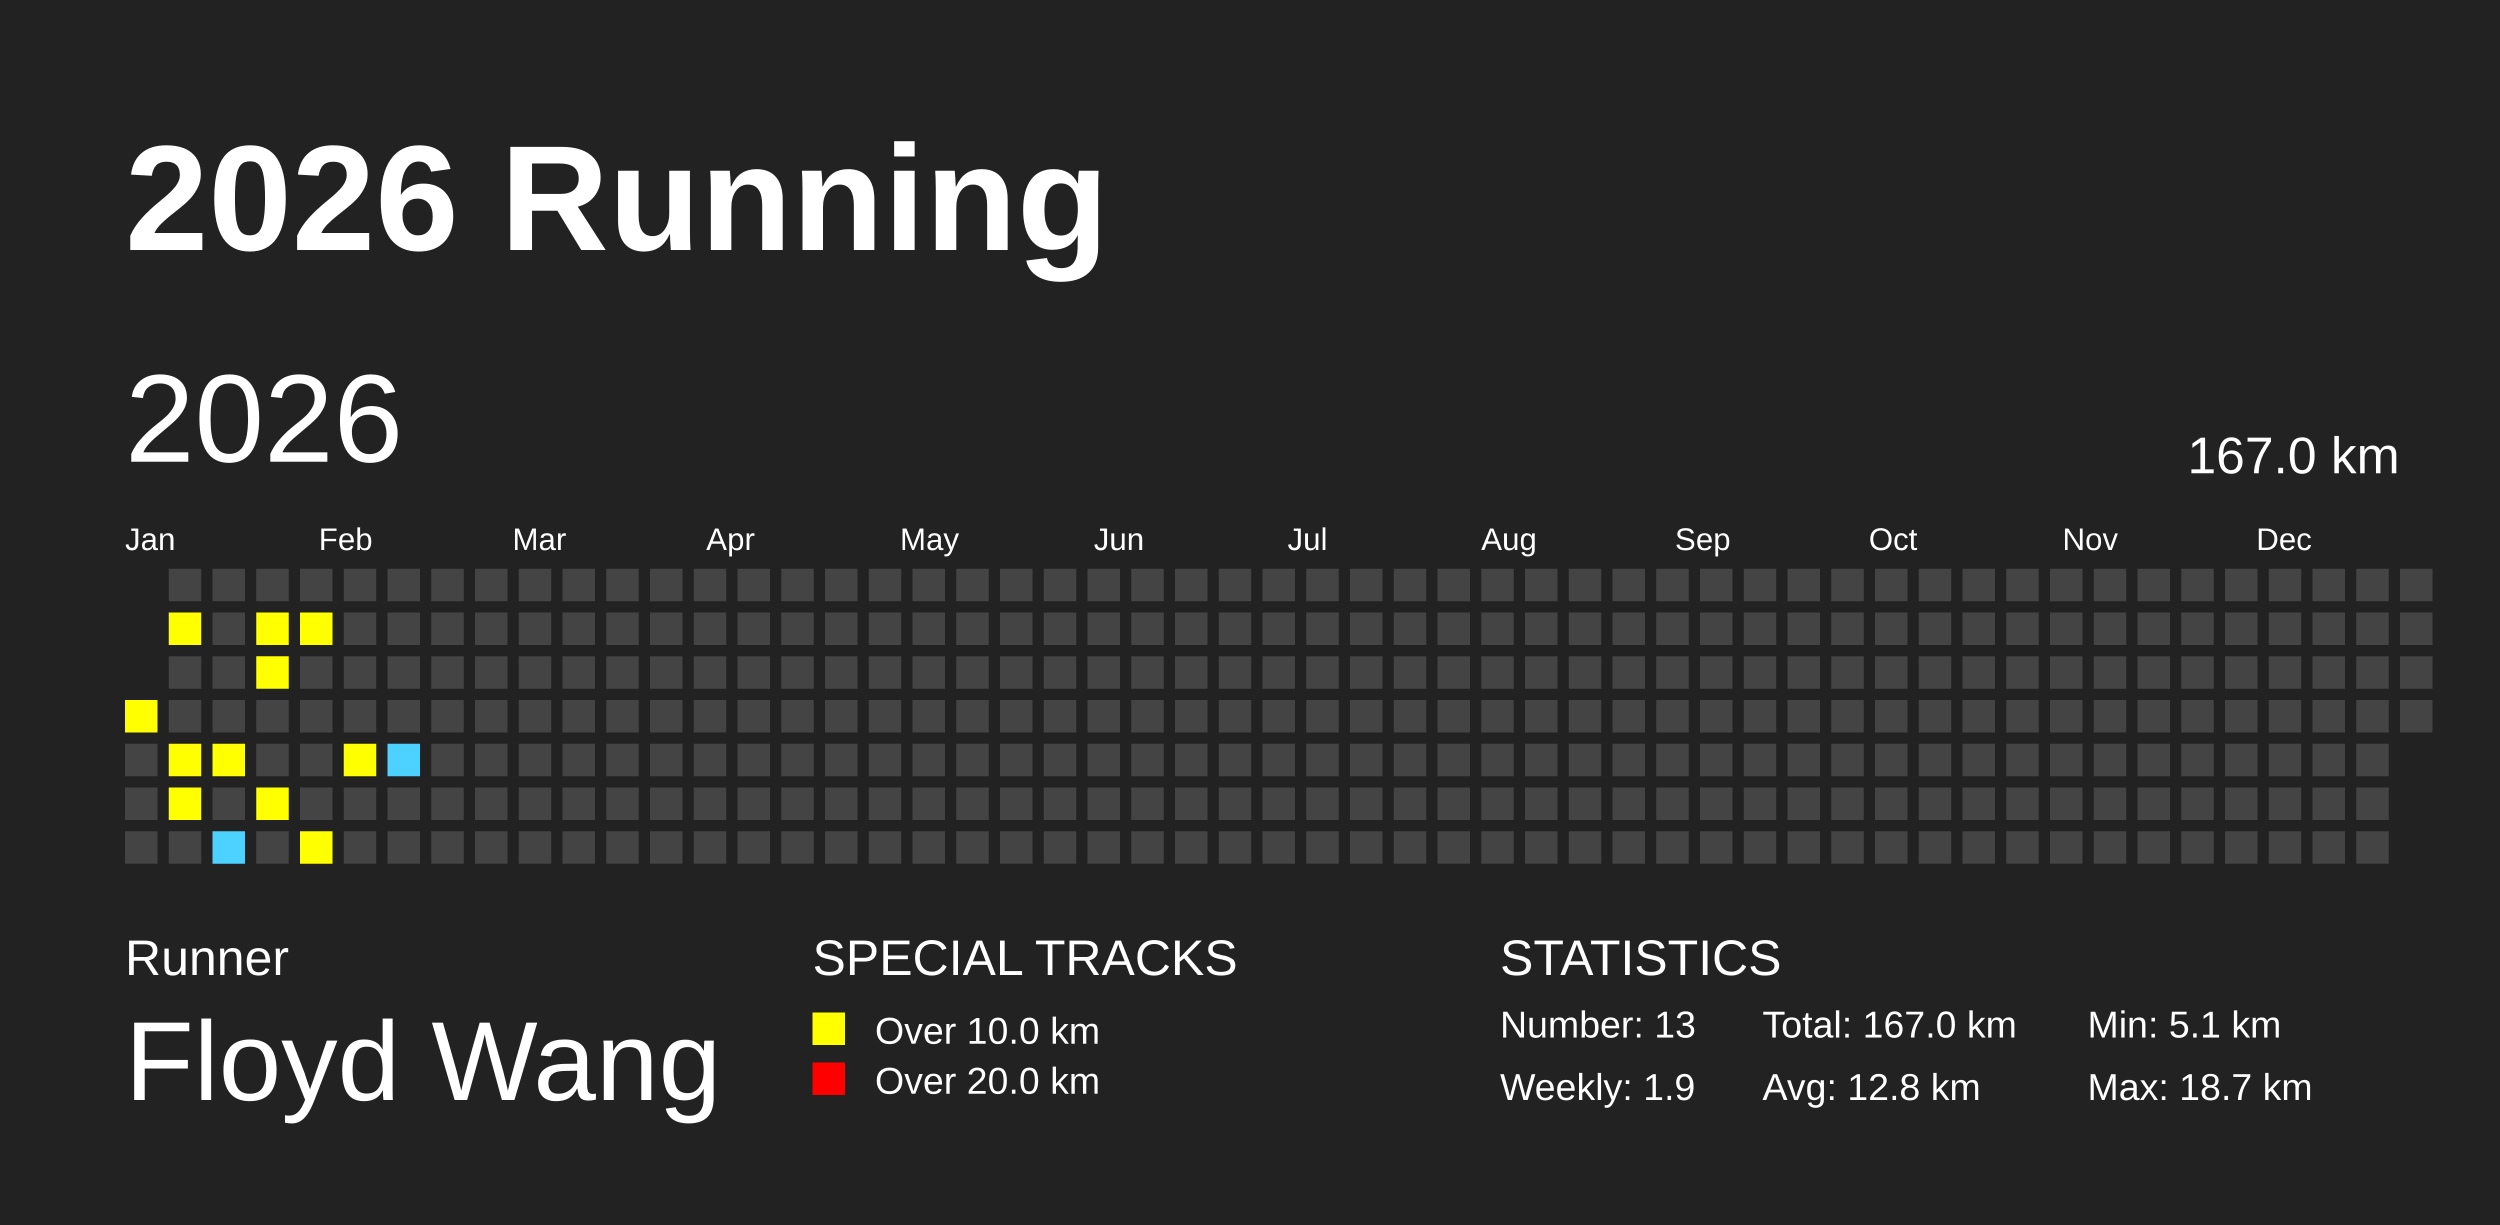
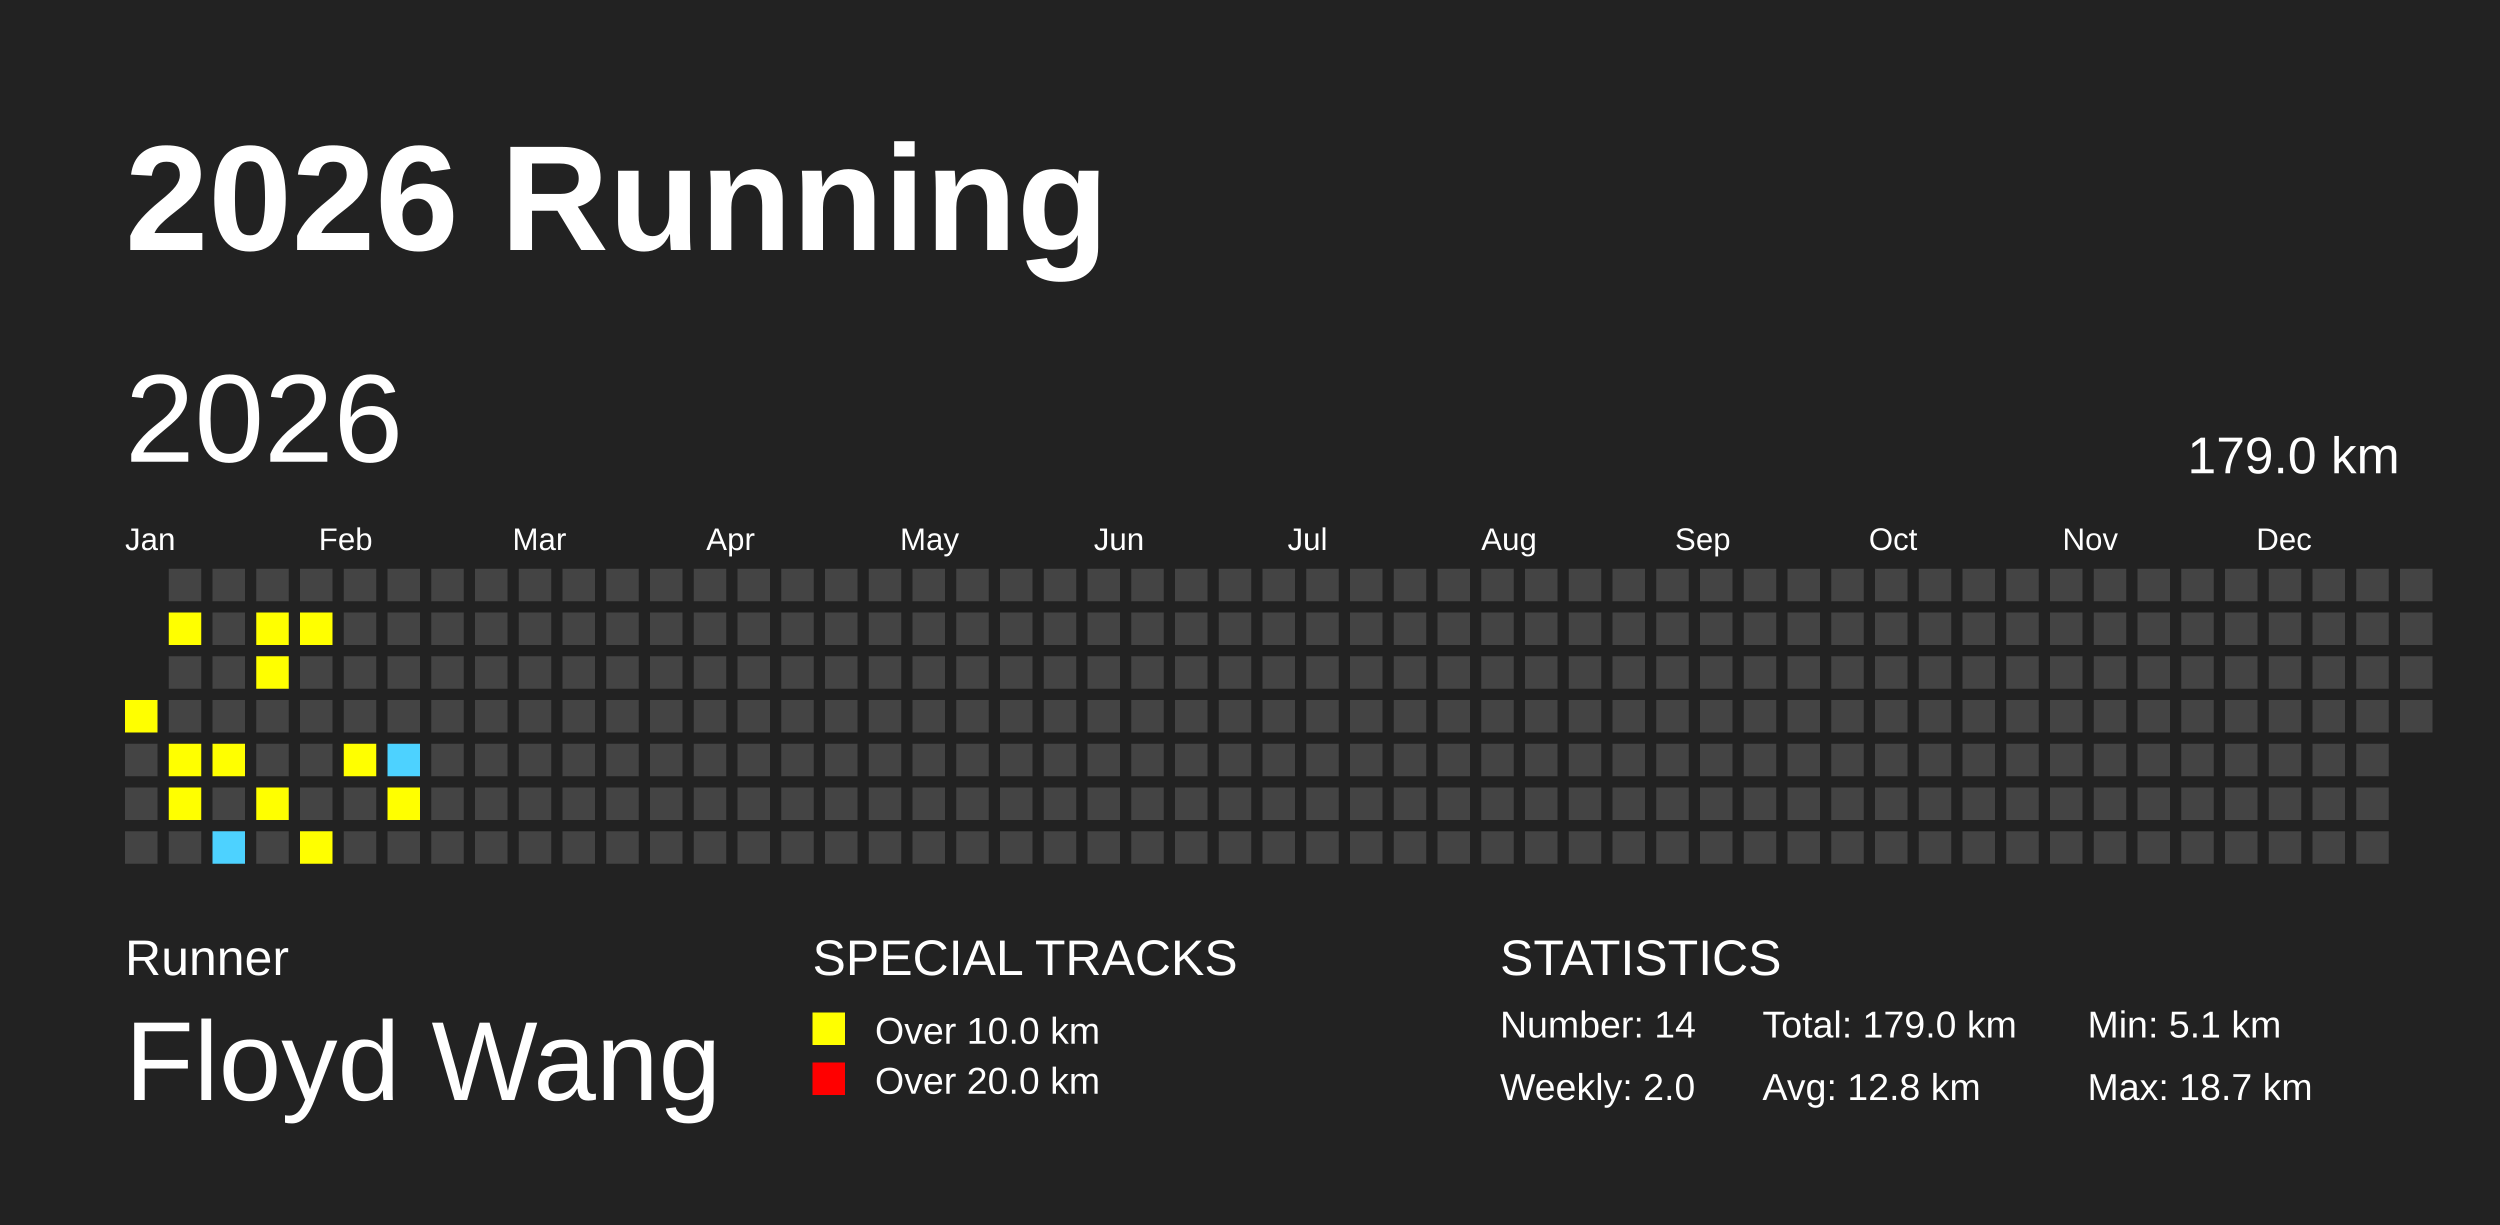
<svg xmlns="http://www.w3.org/2000/svg" baseProfile="full" height="98mm" version="1.1" viewBox="0,0,200,98" width="200mm">
  <defs />
  <rect fill="#222222" height="98" width="200" x="0" y="0" />
  <text fill="#FFFFFF" style="font-size:12px; font-family:Arial; font-weight:bold;" x="10" y="20">2026 Running</text>
  <text fill="#FFFFFF" style="font-size:4px; font-family:Arial" x="10" y="78">Runner</text>
  <text fill="#FFFFFF" style="font-size:9px; font-family:Arial" x="10" y="88">Floyd Wang</text>
  <text fill="#FFFFFF" style="font-size:4px; font-family:Arial" x="65" y="78">SPECIAL TRACKS</text>
  <rect fill="yellow" height="2.6" width="2.6" x="65" y="81" />
  <text fill="#FFFFFF" style="font-size:3px; font-family:Arial" x="70" y="83.5">Over 10.0 km</text>
  <rect fill="red" height="2.6" width="2.6" x="65" y="85" />
  <text fill="#FFFFFF" style="font-size:3px; font-family:Arial" x="70" y="87.5">Over 20.0 km</text>
  <text fill="#FFFFFF" style="font-size:4px; font-family:Arial" x="120" y="78">STATISTICS</text>
-   <text fill="#FFFFFF" style="font-size:3px; font-family:Arial" x="120" y="83">Number: 13</text>
-   <text fill="#FFFFFF" style="font-size:3px; font-family:Arial" x="120" y="88">Weekly: 1.9</text>
-   <text fill="#FFFFFF" style="font-size:3px; font-family:Arial" x="141" y="83">Total: 167.0 km</text>
+   <text fill="#FFFFFF" style="font-size:3px; font-family:Arial" x="120" y="83">Number: 14</text>
+   <text fill="#FFFFFF" style="font-size:3px; font-family:Arial" x="120" y="88">Weekly: 2.0</text>
+   <text fill="#FFFFFF" style="font-size:3px; font-family:Arial" x="141" y="83">Total: 179.0 km</text>
  <text fill="#FFFFFF" style="font-size:3px; font-family:Arial" x="141" y="88">Avg: 12.8 km</text>
  <text fill="#FFFFFF" style="font-size:3px; font-family:Arial" x="167" y="83">Min: 5.1 km</text>
  <text fill="#FFFFFF" style="font-size:3px; font-family:Arial" x="167" y="88">Max: 18.7 km</text>
  <text dominant-baseline="hanging" fill="#FFFFFF" style="font-size:10.0px; font-family:Arial;" x="10" y="30">2026</text>
-   <text dominant-baseline="hanging" fill="#FFFFFF" style="font-size:4.125px; font-family:Arial;" x="175" y="35">167.0 km</text>
+   <text dominant-baseline="hanging" fill="#FFFFFF" style="font-size:4.125px; font-family:Arial;" x="175" y="35">179.0 km</text>
  <text fill="#FFFFFF" style="font-size:2.5px; font-family:Arial" x="10.0" y="44">Jan</text>
  <text fill="#FFFFFF" style="font-size:2.5px; font-family:Arial" x="25.5" y="44">Feb</text>
  <text fill="#FFFFFF" style="font-size:2.5px; font-family:Arial" x="41.0" y="44">Mar</text>
  <text fill="#FFFFFF" style="font-size:2.5px; font-family:Arial" x="56.5" y="44">Apr</text>
  <text fill="#FFFFFF" style="font-size:2.5px; font-family:Arial" x="72.0" y="44">May</text>
  <text fill="#FFFFFF" style="font-size:2.5px; font-family:Arial" x="87.5" y="44">Jun</text>
  <text fill="#FFFFFF" style="font-size:2.5px; font-family:Arial" x="103.0" y="44">Jul</text>
  <text fill="#FFFFFF" style="font-size:2.5px; font-family:Arial" x="118.5" y="44">Aug</text>
  <text fill="#FFFFFF" style="font-size:2.5px; font-family:Arial" x="134.0" y="44">Sep</text>
  <text fill="#FFFFFF" style="font-size:2.5px; font-family:Arial" x="149.5" y="44">Oct</text>
  <text fill="#FFFFFF" style="font-size:2.5px; font-family:Arial" x="165.0" y="44">Nov</text>
  <text fill="#FFFFFF" style="font-size:2.5px; font-family:Arial" x="180.5" y="44">Dec</text>
  <rect fill="yellow" height="2.6" width="2.6" x="10.0" y="56.0" />
  <rect fill="#444444" height="2.6" width="2.6" x="10.0" y="59.5" />
  <rect fill="#444444" height="2.6" width="2.6" x="10.0" y="63.0" />
  <rect fill="#444444" height="2.6" width="2.6" x="10.0" y="66.5" />
  <rect fill="#444444" height="2.6" width="2.6" x="13.5" y="45.5" />
  <rect fill="yellow" height="2.6" width="2.6" x="13.5" y="49.0" />
  <rect fill="#444444" height="2.6" width="2.6" x="13.5" y="52.5" />
  <rect fill="#444444" height="2.6" width="2.6" x="13.5" y="56.0" />
  <rect fill="yellow" height="2.6" width="2.6" x="13.5" y="59.5" />
  <rect fill="yellow" height="2.6" width="2.6" x="13.5" y="63.0" />
  <rect fill="#444444" height="2.6" width="2.6" x="13.5" y="66.5" />
  <rect fill="#444444" height="2.6" width="2.6" x="17.0" y="45.5" />
  <rect fill="#444444" height="2.6" width="2.6" x="17.0" y="49.0" />
  <rect fill="#444444" height="2.6" width="2.6" x="17.0" y="52.5" />
  <rect fill="#444444" height="2.6" width="2.6" x="17.0" y="56.0" />
  <rect fill="yellow" height="2.6" width="2.6" x="17.0" y="59.5" />
  <rect fill="#444444" height="2.6" width="2.6" x="17.0" y="63.0" />
  <rect fill="#4DD2FF" height="2.6" width="2.6" x="17.0" y="66.5" />
  <rect fill="#444444" height="2.6" width="2.6" x="20.5" y="45.5" />
  <rect fill="yellow" height="2.6" width="2.6" x="20.5" y="49.0" />
  <rect fill="yellow" height="2.6" width="2.6" x="20.5" y="52.5" />
  <rect fill="#444444" height="2.6" width="2.6" x="20.5" y="56.0" />
  <rect fill="#444444" height="2.6" width="2.6" x="20.5" y="59.5" />
  <rect fill="yellow" height="2.6" width="2.6" x="20.5" y="63.0" />
  <rect fill="#444444" height="2.6" width="2.6" x="20.5" y="66.5" />
  <rect fill="#444444" height="2.6" width="2.6" x="24.0" y="45.5" />
  <rect fill="yellow" height="2.6" width="2.6" x="24.0" y="49.0" />
  <rect fill="#444444" height="2.6" width="2.6" x="24.0" y="52.5" />
  <rect fill="#444444" height="2.6" width="2.6" x="24.0" y="56.0" />
  <rect fill="#444444" height="2.6" width="2.6" x="24.0" y="59.5" />
  <rect fill="#444444" height="2.6" width="2.6" x="24.0" y="63.0" />
  <rect fill="yellow" height="2.6" width="2.6" x="24.0" y="66.5" />
  <rect fill="#444444" height="2.6" width="2.6" x="27.5" y="45.5" />
  <rect fill="#444444" height="2.6" width="2.6" x="27.5" y="49.0" />
  <rect fill="#444444" height="2.6" width="2.6" x="27.5" y="52.5" />
  <rect fill="#444444" height="2.6" width="2.6" x="27.5" y="56.0" />
  <rect fill="yellow" height="2.6" width="2.6" x="27.5" y="59.5" />
  <rect fill="#444444" height="2.6" width="2.6" x="27.5" y="63.0" />
  <rect fill="#444444" height="2.6" width="2.6" x="27.5" y="66.5" />
  <rect fill="#444444" height="2.6" width="2.6" x="31.0" y="45.5" />
  <rect fill="#444444" height="2.6" width="2.6" x="31.0" y="49.0" />
  <rect fill="#444444" height="2.6" width="2.6" x="31.0" y="52.5" />
  <rect fill="#444444" height="2.6" width="2.6" x="31.0" y="56.0" />
  <rect fill="#4DD2FF" height="2.6" width="2.6" x="31.0" y="59.5" />
-   <rect fill="#444444" height="2.6" width="2.6" x="31.0" y="63.0" />
+   <rect fill="yellow" height="2.6" width="2.6" x="31.0" y="63.0" />
  <rect fill="#444444" height="2.6" width="2.6" x="31.0" y="66.5" />
  <rect fill="#444444" height="2.6" width="2.6" x="34.5" y="45.5" />
  <rect fill="#444444" height="2.6" width="2.6" x="34.5" y="49.0" />
  <rect fill="#444444" height="2.6" width="2.6" x="34.5" y="52.5" />
  <rect fill="#444444" height="2.6" width="2.6" x="34.5" y="56.0" />
  <rect fill="#444444" height="2.6" width="2.6" x="34.5" y="59.5" />
  <rect fill="#444444" height="2.6" width="2.6" x="34.5" y="63.0" />
  <rect fill="#444444" height="2.6" width="2.6" x="34.5" y="66.5" />
  <rect fill="#444444" height="2.6" width="2.6" x="38.0" y="45.5" />
  <rect fill="#444444" height="2.6" width="2.6" x="38.0" y="49.0" />
  <rect fill="#444444" height="2.6" width="2.6" x="38.0" y="52.5" />
  <rect fill="#444444" height="2.6" width="2.6" x="38.0" y="56.0" />
  <rect fill="#444444" height="2.6" width="2.6" x="38.0" y="59.5" />
  <rect fill="#444444" height="2.6" width="2.6" x="38.0" y="63.0" />
  <rect fill="#444444" height="2.6" width="2.6" x="38.0" y="66.5" />
  <rect fill="#444444" height="2.6" width="2.6" x="41.5" y="45.5" />
  <rect fill="#444444" height="2.6" width="2.6" x="41.5" y="49.0" />
  <rect fill="#444444" height="2.6" width="2.6" x="41.5" y="52.5" />
  <rect fill="#444444" height="2.6" width="2.6" x="41.5" y="56.0" />
  <rect fill="#444444" height="2.6" width="2.6" x="41.5" y="59.5" />
  <rect fill="#444444" height="2.6" width="2.6" x="41.5" y="63.0" />
  <rect fill="#444444" height="2.6" width="2.6" x="41.5" y="66.5" />
  <rect fill="#444444" height="2.6" width="2.6" x="45.0" y="45.5" />
  <rect fill="#444444" height="2.6" width="2.6" x="45.0" y="49.0" />
  <rect fill="#444444" height="2.6" width="2.6" x="45.0" y="52.5" />
  <rect fill="#444444" height="2.6" width="2.6" x="45.0" y="56.0" />
  <rect fill="#444444" height="2.6" width="2.6" x="45.0" y="59.5" />
  <rect fill="#444444" height="2.6" width="2.6" x="45.0" y="63.0" />
  <rect fill="#444444" height="2.6" width="2.6" x="45.0" y="66.5" />
  <rect fill="#444444" height="2.6" width="2.6" x="48.5" y="45.5" />
  <rect fill="#444444" height="2.6" width="2.6" x="48.5" y="49.0" />
  <rect fill="#444444" height="2.6" width="2.6" x="48.5" y="52.5" />
  <rect fill="#444444" height="2.6" width="2.6" x="48.5" y="56.0" />
  <rect fill="#444444" height="2.6" width="2.6" x="48.5" y="59.5" />
  <rect fill="#444444" height="2.6" width="2.6" x="48.5" y="63.0" />
  <rect fill="#444444" height="2.6" width="2.6" x="48.5" y="66.5" />
  <rect fill="#444444" height="2.6" width="2.6" x="52.0" y="45.5" />
  <rect fill="#444444" height="2.6" width="2.6" x="52.0" y="49.0" />
  <rect fill="#444444" height="2.6" width="2.6" x="52.0" y="52.5" />
  <rect fill="#444444" height="2.6" width="2.6" x="52.0" y="56.0" />
  <rect fill="#444444" height="2.6" width="2.6" x="52.0" y="59.5" />
  <rect fill="#444444" height="2.6" width="2.6" x="52.0" y="63.0" />
  <rect fill="#444444" height="2.6" width="2.6" x="52.0" y="66.5" />
  <rect fill="#444444" height="2.6" width="2.6" x="55.5" y="45.5" />
  <rect fill="#444444" height="2.6" width="2.6" x="55.5" y="49.0" />
  <rect fill="#444444" height="2.6" width="2.6" x="55.5" y="52.5" />
  <rect fill="#444444" height="2.6" width="2.6" x="55.5" y="56.0" />
  <rect fill="#444444" height="2.6" width="2.6" x="55.5" y="59.5" />
  <rect fill="#444444" height="2.6" width="2.6" x="55.5" y="63.0" />
  <rect fill="#444444" height="2.6" width="2.6" x="55.5" y="66.5" />
  <rect fill="#444444" height="2.6" width="2.6" x="59.0" y="45.5" />
  <rect fill="#444444" height="2.6" width="2.6" x="59.0" y="49.0" />
  <rect fill="#444444" height="2.6" width="2.6" x="59.0" y="52.5" />
  <rect fill="#444444" height="2.6" width="2.6" x="59.0" y="56.0" />
  <rect fill="#444444" height="2.6" width="2.6" x="59.0" y="59.5" />
  <rect fill="#444444" height="2.6" width="2.6" x="59.0" y="63.0" />
  <rect fill="#444444" height="2.6" width="2.6" x="59.0" y="66.5" />
  <rect fill="#444444" height="2.6" width="2.6" x="62.5" y="45.5" />
  <rect fill="#444444" height="2.6" width="2.6" x="62.5" y="49.0" />
  <rect fill="#444444" height="2.6" width="2.6" x="62.5" y="52.5" />
  <rect fill="#444444" height="2.6" width="2.6" x="62.5" y="56.0" />
  <rect fill="#444444" height="2.6" width="2.6" x="62.5" y="59.5" />
  <rect fill="#444444" height="2.6" width="2.6" x="62.5" y="63.0" />
  <rect fill="#444444" height="2.6" width="2.6" x="62.5" y="66.5" />
  <rect fill="#444444" height="2.6" width="2.6" x="66.0" y="45.5" />
  <rect fill="#444444" height="2.6" width="2.6" x="66.0" y="49.0" />
  <rect fill="#444444" height="2.6" width="2.6" x="66.0" y="52.5" />
  <rect fill="#444444" height="2.6" width="2.6" x="66.0" y="56.0" />
  <rect fill="#444444" height="2.6" width="2.6" x="66.0" y="59.5" />
  <rect fill="#444444" height="2.6" width="2.6" x="66.0" y="63.0" />
  <rect fill="#444444" height="2.6" width="2.6" x="66.0" y="66.5" />
  <rect fill="#444444" height="2.6" width="2.6" x="69.5" y="45.5" />
  <rect fill="#444444" height="2.6" width="2.6" x="69.5" y="49.0" />
  <rect fill="#444444" height="2.6" width="2.6" x="69.5" y="52.5" />
  <rect fill="#444444" height="2.6" width="2.6" x="69.5" y="56.0" />
  <rect fill="#444444" height="2.6" width="2.6" x="69.5" y="59.5" />
  <rect fill="#444444" height="2.6" width="2.6" x="69.5" y="63.0" />
  <rect fill="#444444" height="2.6" width="2.6" x="69.5" y="66.5" />
  <rect fill="#444444" height="2.6" width="2.6" x="73.0" y="45.5" />
  <rect fill="#444444" height="2.6" width="2.6" x="73.0" y="49.0" />
  <rect fill="#444444" height="2.6" width="2.6" x="73.0" y="52.5" />
  <rect fill="#444444" height="2.6" width="2.6" x="73.0" y="56.0" />
  <rect fill="#444444" height="2.6" width="2.6" x="73.0" y="59.5" />
  <rect fill="#444444" height="2.6" width="2.6" x="73.0" y="63.0" />
  <rect fill="#444444" height="2.6" width="2.6" x="73.0" y="66.5" />
  <rect fill="#444444" height="2.6" width="2.6" x="76.5" y="45.5" />
  <rect fill="#444444" height="2.6" width="2.6" x="76.5" y="49.0" />
  <rect fill="#444444" height="2.6" width="2.6" x="76.5" y="52.5" />
  <rect fill="#444444" height="2.6" width="2.6" x="76.5" y="56.0" />
  <rect fill="#444444" height="2.6" width="2.6" x="76.5" y="59.5" />
  <rect fill="#444444" height="2.6" width="2.6" x="76.5" y="63.0" />
  <rect fill="#444444" height="2.6" width="2.6" x="76.5" y="66.5" />
  <rect fill="#444444" height="2.6" width="2.6" x="80.0" y="45.5" />
  <rect fill="#444444" height="2.6" width="2.6" x="80.0" y="49.0" />
  <rect fill="#444444" height="2.6" width="2.6" x="80.0" y="52.5" />
  <rect fill="#444444" height="2.6" width="2.6" x="80.0" y="56.0" />
  <rect fill="#444444" height="2.6" width="2.6" x="80.0" y="59.5" />
  <rect fill="#444444" height="2.6" width="2.6" x="80.0" y="63.0" />
  <rect fill="#444444" height="2.6" width="2.6" x="80.0" y="66.5" />
  <rect fill="#444444" height="2.6" width="2.6" x="83.5" y="45.5" />
  <rect fill="#444444" height="2.6" width="2.6" x="83.5" y="49.0" />
  <rect fill="#444444" height="2.6" width="2.6" x="83.5" y="52.5" />
  <rect fill="#444444" height="2.6" width="2.6" x="83.5" y="56.0" />
  <rect fill="#444444" height="2.6" width="2.6" x="83.5" y="59.5" />
  <rect fill="#444444" height="2.6" width="2.6" x="83.5" y="63.0" />
  <rect fill="#444444" height="2.6" width="2.6" x="83.5" y="66.5" />
  <rect fill="#444444" height="2.6" width="2.6" x="87.0" y="45.5" />
  <rect fill="#444444" height="2.6" width="2.6" x="87.0" y="49.0" />
  <rect fill="#444444" height="2.6" width="2.6" x="87.0" y="52.5" />
  <rect fill="#444444" height="2.6" width="2.6" x="87.0" y="56.0" />
  <rect fill="#444444" height="2.6" width="2.6" x="87.0" y="59.5" />
  <rect fill="#444444" height="2.6" width="2.6" x="87.0" y="63.0" />
  <rect fill="#444444" height="2.6" width="2.6" x="87.0" y="66.5" />
  <rect fill="#444444" height="2.6" width="2.6" x="90.5" y="45.5" />
  <rect fill="#444444" height="2.6" width="2.6" x="90.5" y="49.0" />
  <rect fill="#444444" height="2.6" width="2.6" x="90.5" y="52.5" />
  <rect fill="#444444" height="2.6" width="2.6" x="90.5" y="56.0" />
  <rect fill="#444444" height="2.6" width="2.6" x="90.5" y="59.5" />
  <rect fill="#444444" height="2.6" width="2.6" x="90.5" y="63.0" />
  <rect fill="#444444" height="2.6" width="2.6" x="90.5" y="66.5" />
  <rect fill="#444444" height="2.6" width="2.6" x="94.0" y="45.5" />
  <rect fill="#444444" height="2.6" width="2.6" x="94.0" y="49.0" />
  <rect fill="#444444" height="2.6" width="2.6" x="94.0" y="52.5" />
  <rect fill="#444444" height="2.6" width="2.6" x="94.0" y="56.0" />
  <rect fill="#444444" height="2.6" width="2.6" x="94.0" y="59.5" />
  <rect fill="#444444" height="2.6" width="2.6" x="94.0" y="63.0" />
  <rect fill="#444444" height="2.6" width="2.6" x="94.0" y="66.5" />
  <rect fill="#444444" height="2.6" width="2.6" x="97.5" y="45.5" />
  <rect fill="#444444" height="2.6" width="2.6" x="97.5" y="49.0" />
  <rect fill="#444444" height="2.6" width="2.6" x="97.5" y="52.5" />
  <rect fill="#444444" height="2.6" width="2.6" x="97.5" y="56.0" />
  <rect fill="#444444" height="2.6" width="2.6" x="97.5" y="59.5" />
  <rect fill="#444444" height="2.6" width="2.6" x="97.5" y="63.0" />
  <rect fill="#444444" height="2.6" width="2.6" x="97.5" y="66.5" />
  <rect fill="#444444" height="2.6" width="2.6" x="101.0" y="45.5" />
  <rect fill="#444444" height="2.6" width="2.6" x="101.0" y="49.0" />
  <rect fill="#444444" height="2.6" width="2.6" x="101.0" y="52.5" />
  <rect fill="#444444" height="2.6" width="2.6" x="101.0" y="56.0" />
  <rect fill="#444444" height="2.6" width="2.6" x="101.0" y="59.5" />
  <rect fill="#444444" height="2.6" width="2.6" x="101.0" y="63.0" />
  <rect fill="#444444" height="2.6" width="2.6" x="101.0" y="66.5" />
  <rect fill="#444444" height="2.6" width="2.6" x="104.5" y="45.5" />
  <rect fill="#444444" height="2.6" width="2.6" x="104.5" y="49.0" />
  <rect fill="#444444" height="2.6" width="2.6" x="104.5" y="52.5" />
  <rect fill="#444444" height="2.6" width="2.6" x="104.5" y="56.0" />
  <rect fill="#444444" height="2.6" width="2.6" x="104.5" y="59.5" />
  <rect fill="#444444" height="2.6" width="2.6" x="104.5" y="63.0" />
  <rect fill="#444444" height="2.6" width="2.6" x="104.5" y="66.5" />
  <rect fill="#444444" height="2.6" width="2.6" x="108.0" y="45.5" />
  <rect fill="#444444" height="2.6" width="2.6" x="108.0" y="49.0" />
  <rect fill="#444444" height="2.6" width="2.6" x="108.0" y="52.5" />
  <rect fill="#444444" height="2.6" width="2.6" x="108.0" y="56.0" />
  <rect fill="#444444" height="2.6" width="2.6" x="108.0" y="59.5" />
  <rect fill="#444444" height="2.6" width="2.6" x="108.0" y="63.0" />
  <rect fill="#444444" height="2.6" width="2.6" x="108.0" y="66.5" />
  <rect fill="#444444" height="2.6" width="2.6" x="111.5" y="45.5" />
  <rect fill="#444444" height="2.6" width="2.6" x="111.5" y="49.0" />
  <rect fill="#444444" height="2.6" width="2.6" x="111.5" y="52.5" />
  <rect fill="#444444" height="2.6" width="2.6" x="111.5" y="56.0" />
  <rect fill="#444444" height="2.6" width="2.6" x="111.5" y="59.5" />
  <rect fill="#444444" height="2.6" width="2.6" x="111.5" y="63.0" />
  <rect fill="#444444" height="2.6" width="2.6" x="111.5" y="66.5" />
  <rect fill="#444444" height="2.6" width="2.6" x="115.0" y="45.5" />
  <rect fill="#444444" height="2.6" width="2.6" x="115.0" y="49.0" />
  <rect fill="#444444" height="2.6" width="2.6" x="115.0" y="52.5" />
  <rect fill="#444444" height="2.6" width="2.6" x="115.0" y="56.0" />
  <rect fill="#444444" height="2.6" width="2.6" x="115.0" y="59.5" />
  <rect fill="#444444" height="2.6" width="2.6" x="115.0" y="63.0" />
  <rect fill="#444444" height="2.6" width="2.6" x="115.0" y="66.5" />
  <rect fill="#444444" height="2.6" width="2.6" x="118.5" y="45.5" />
  <rect fill="#444444" height="2.6" width="2.6" x="118.5" y="49.0" />
  <rect fill="#444444" height="2.6" width="2.6" x="118.5" y="52.5" />
  <rect fill="#444444" height="2.6" width="2.6" x="118.5" y="56.0" />
  <rect fill="#444444" height="2.6" width="2.6" x="118.5" y="59.5" />
  <rect fill="#444444" height="2.6" width="2.6" x="118.5" y="63.0" />
  <rect fill="#444444" height="2.6" width="2.6" x="118.5" y="66.5" />
  <rect fill="#444444" height="2.6" width="2.6" x="122.0" y="45.5" />
  <rect fill="#444444" height="2.6" width="2.6" x="122.0" y="49.0" />
  <rect fill="#444444" height="2.6" width="2.6" x="122.0" y="52.5" />
  <rect fill="#444444" height="2.6" width="2.6" x="122.0" y="56.0" />
  <rect fill="#444444" height="2.6" width="2.6" x="122.0" y="59.5" />
  <rect fill="#444444" height="2.6" width="2.6" x="122.0" y="63.0" />
  <rect fill="#444444" height="2.6" width="2.6" x="122.0" y="66.5" />
  <rect fill="#444444" height="2.6" width="2.6" x="125.5" y="45.5" />
  <rect fill="#444444" height="2.6" width="2.6" x="125.5" y="49.0" />
  <rect fill="#444444" height="2.6" width="2.6" x="125.5" y="52.5" />
  <rect fill="#444444" height="2.6" width="2.6" x="125.5" y="56.0" />
  <rect fill="#444444" height="2.6" width="2.6" x="125.5" y="59.5" />
  <rect fill="#444444" height="2.6" width="2.6" x="125.5" y="63.0" />
  <rect fill="#444444" height="2.6" width="2.6" x="125.5" y="66.5" />
  <rect fill="#444444" height="2.6" width="2.6" x="129.0" y="45.5" />
  <rect fill="#444444" height="2.6" width="2.6" x="129.0" y="49.0" />
  <rect fill="#444444" height="2.6" width="2.6" x="129.0" y="52.5" />
  <rect fill="#444444" height="2.6" width="2.6" x="129.0" y="56.0" />
  <rect fill="#444444" height="2.6" width="2.6" x="129.0" y="59.5" />
  <rect fill="#444444" height="2.6" width="2.6" x="129.0" y="63.0" />
  <rect fill="#444444" height="2.6" width="2.6" x="129.0" y="66.5" />
  <rect fill="#444444" height="2.6" width="2.6" x="132.5" y="45.5" />
  <rect fill="#444444" height="2.6" width="2.6" x="132.5" y="49.0" />
  <rect fill="#444444" height="2.6" width="2.6" x="132.5" y="52.5" />
  <rect fill="#444444" height="2.6" width="2.6" x="132.5" y="56.0" />
  <rect fill="#444444" height="2.6" width="2.6" x="132.5" y="59.5" />
  <rect fill="#444444" height="2.6" width="2.6" x="132.5" y="63.0" />
  <rect fill="#444444" height="2.6" width="2.6" x="132.5" y="66.5" />
  <rect fill="#444444" height="2.6" width="2.6" x="136.0" y="45.5" />
  <rect fill="#444444" height="2.6" width="2.6" x="136.0" y="49.0" />
  <rect fill="#444444" height="2.6" width="2.6" x="136.0" y="52.5" />
  <rect fill="#444444" height="2.6" width="2.6" x="136.0" y="56.0" />
  <rect fill="#444444" height="2.6" width="2.6" x="136.0" y="59.5" />
  <rect fill="#444444" height="2.6" width="2.6" x="136.0" y="63.0" />
  <rect fill="#444444" height="2.6" width="2.6" x="136.0" y="66.5" />
  <rect fill="#444444" height="2.6" width="2.6" x="139.5" y="45.5" />
  <rect fill="#444444" height="2.6" width="2.6" x="139.5" y="49.0" />
  <rect fill="#444444" height="2.6" width="2.6" x="139.5" y="52.5" />
  <rect fill="#444444" height="2.6" width="2.6" x="139.5" y="56.0" />
  <rect fill="#444444" height="2.6" width="2.6" x="139.5" y="59.5" />
  <rect fill="#444444" height="2.6" width="2.6" x="139.5" y="63.0" />
  <rect fill="#444444" height="2.6" width="2.6" x="139.5" y="66.5" />
  <rect fill="#444444" height="2.6" width="2.6" x="143.0" y="45.5" />
  <rect fill="#444444" height="2.6" width="2.6" x="143.0" y="49.0" />
  <rect fill="#444444" height="2.6" width="2.6" x="143.0" y="52.5" />
  <rect fill="#444444" height="2.6" width="2.6" x="143.0" y="56.0" />
  <rect fill="#444444" height="2.6" width="2.6" x="143.0" y="59.5" />
  <rect fill="#444444" height="2.6" width="2.6" x="143.0" y="63.0" />
  <rect fill="#444444" height="2.6" width="2.6" x="143.0" y="66.5" />
  <rect fill="#444444" height="2.6" width="2.6" x="146.5" y="45.5" />
  <rect fill="#444444" height="2.6" width="2.6" x="146.5" y="49.0" />
  <rect fill="#444444" height="2.6" width="2.6" x="146.5" y="52.5" />
  <rect fill="#444444" height="2.6" width="2.6" x="146.5" y="56.0" />
  <rect fill="#444444" height="2.6" width="2.6" x="146.5" y="59.5" />
  <rect fill="#444444" height="2.6" width="2.6" x="146.5" y="63.0" />
  <rect fill="#444444" height="2.6" width="2.6" x="146.5" y="66.5" />
  <rect fill="#444444" height="2.6" width="2.6" x="150.0" y="45.5" />
  <rect fill="#444444" height="2.6" width="2.6" x="150.0" y="49.0" />
  <rect fill="#444444" height="2.6" width="2.6" x="150.0" y="52.5" />
  <rect fill="#444444" height="2.6" width="2.6" x="150.0" y="56.0" />
  <rect fill="#444444" height="2.6" width="2.6" x="150.0" y="59.5" />
  <rect fill="#444444" height="2.6" width="2.6" x="150.0" y="63.0" />
  <rect fill="#444444" height="2.6" width="2.6" x="150.0" y="66.5" />
  <rect fill="#444444" height="2.6" width="2.6" x="153.5" y="45.5" />
  <rect fill="#444444" height="2.6" width="2.6" x="153.5" y="49.0" />
  <rect fill="#444444" height="2.6" width="2.6" x="153.5" y="52.5" />
  <rect fill="#444444" height="2.6" width="2.6" x="153.5" y="56.0" />
  <rect fill="#444444" height="2.6" width="2.6" x="153.5" y="59.5" />
  <rect fill="#444444" height="2.6" width="2.6" x="153.5" y="63.0" />
  <rect fill="#444444" height="2.6" width="2.6" x="153.5" y="66.5" />
  <rect fill="#444444" height="2.6" width="2.6" x="157.0" y="45.5" />
  <rect fill="#444444" height="2.6" width="2.6" x="157.0" y="49.0" />
  <rect fill="#444444" height="2.6" width="2.6" x="157.0" y="52.5" />
  <rect fill="#444444" height="2.6" width="2.6" x="157.0" y="56.0" />
  <rect fill="#444444" height="2.6" width="2.6" x="157.0" y="59.5" />
  <rect fill="#444444" height="2.6" width="2.6" x="157.0" y="63.0" />
  <rect fill="#444444" height="2.6" width="2.6" x="157.0" y="66.5" />
  <rect fill="#444444" height="2.6" width="2.6" x="160.5" y="45.5" />
  <rect fill="#444444" height="2.6" width="2.6" x="160.5" y="49.0" />
  <rect fill="#444444" height="2.6" width="2.6" x="160.5" y="52.5" />
  <rect fill="#444444" height="2.6" width="2.6" x="160.5" y="56.0" />
  <rect fill="#444444" height="2.6" width="2.6" x="160.5" y="59.5" />
  <rect fill="#444444" height="2.6" width="2.6" x="160.5" y="63.0" />
  <rect fill="#444444" height="2.6" width="2.6" x="160.5" y="66.5" />
  <rect fill="#444444" height="2.6" width="2.6" x="164.0" y="45.5" />
  <rect fill="#444444" height="2.6" width="2.6" x="164.0" y="49.0" />
  <rect fill="#444444" height="2.6" width="2.6" x="164.0" y="52.5" />
  <rect fill="#444444" height="2.6" width="2.6" x="164.0" y="56.0" />
  <rect fill="#444444" height="2.6" width="2.6" x="164.0" y="59.5" />
  <rect fill="#444444" height="2.6" width="2.6" x="164.0" y="63.0" />
  <rect fill="#444444" height="2.6" width="2.6" x="164.0" y="66.5" />
  <rect fill="#444444" height="2.6" width="2.6" x="167.5" y="45.5" />
  <rect fill="#444444" height="2.6" width="2.6" x="167.5" y="49.0" />
  <rect fill="#444444" height="2.6" width="2.6" x="167.5" y="52.5" />
  <rect fill="#444444" height="2.6" width="2.6" x="167.5" y="56.0" />
  <rect fill="#444444" height="2.6" width="2.6" x="167.5" y="59.5" />
  <rect fill="#444444" height="2.6" width="2.6" x="167.5" y="63.0" />
  <rect fill="#444444" height="2.6" width="2.6" x="167.5" y="66.5" />
  <rect fill="#444444" height="2.6" width="2.6" x="171.0" y="45.5" />
  <rect fill="#444444" height="2.6" width="2.6" x="171.0" y="49.0" />
  <rect fill="#444444" height="2.6" width="2.6" x="171.0" y="52.5" />
  <rect fill="#444444" height="2.6" width="2.6" x="171.0" y="56.0" />
  <rect fill="#444444" height="2.6" width="2.6" x="171.0" y="59.5" />
  <rect fill="#444444" height="2.6" width="2.6" x="171.0" y="63.0" />
  <rect fill="#444444" height="2.6" width="2.6" x="171.0" y="66.5" />
  <rect fill="#444444" height="2.6" width="2.6" x="174.5" y="45.5" />
  <rect fill="#444444" height="2.6" width="2.6" x="174.5" y="49.0" />
  <rect fill="#444444" height="2.6" width="2.6" x="174.5" y="52.5" />
  <rect fill="#444444" height="2.6" width="2.6" x="174.5" y="56.0" />
  <rect fill="#444444" height="2.6" width="2.6" x="174.5" y="59.5" />
  <rect fill="#444444" height="2.6" width="2.6" x="174.5" y="63.0" />
  <rect fill="#444444" height="2.6" width="2.6" x="174.5" y="66.5" />
  <rect fill="#444444" height="2.6" width="2.6" x="178.0" y="45.5" />
  <rect fill="#444444" height="2.6" width="2.6" x="178.0" y="49.0" />
  <rect fill="#444444" height="2.6" width="2.6" x="178.0" y="52.5" />
  <rect fill="#444444" height="2.6" width="2.6" x="178.0" y="56.0" />
  <rect fill="#444444" height="2.6" width="2.6" x="178.0" y="59.5" />
  <rect fill="#444444" height="2.6" width="2.6" x="178.0" y="63.0" />
  <rect fill="#444444" height="2.6" width="2.6" x="178.0" y="66.5" />
  <rect fill="#444444" height="2.6" width="2.6" x="181.5" y="45.5" />
  <rect fill="#444444" height="2.6" width="2.6" x="181.5" y="49.0" />
  <rect fill="#444444" height="2.6" width="2.6" x="181.5" y="52.5" />
  <rect fill="#444444" height="2.6" width="2.6" x="181.5" y="56.0" />
  <rect fill="#444444" height="2.6" width="2.6" x="181.5" y="59.5" />
  <rect fill="#444444" height="2.6" width="2.6" x="181.5" y="63.0" />
  <rect fill="#444444" height="2.6" width="2.6" x="181.5" y="66.5" />
  <rect fill="#444444" height="2.6" width="2.6" x="185.0" y="45.5" />
  <rect fill="#444444" height="2.6" width="2.6" x="185.0" y="49.0" />
  <rect fill="#444444" height="2.6" width="2.6" x="185.0" y="52.5" />
  <rect fill="#444444" height="2.6" width="2.6" x="185.0" y="56.0" />
  <rect fill="#444444" height="2.6" width="2.6" x="185.0" y="59.5" />
  <rect fill="#444444" height="2.6" width="2.6" x="185.0" y="63.0" />
  <rect fill="#444444" height="2.6" width="2.6" x="185.0" y="66.5" />
  <rect fill="#444444" height="2.6" width="2.6" x="188.5" y="45.5" />
  <rect fill="#444444" height="2.6" width="2.6" x="188.5" y="49.0" />
  <rect fill="#444444" height="2.6" width="2.6" x="188.5" y="52.5" />
  <rect fill="#444444" height="2.6" width="2.6" x="188.5" y="56.0" />
  <rect fill="#444444" height="2.6" width="2.6" x="188.5" y="59.5" />
  <rect fill="#444444" height="2.6" width="2.6" x="188.5" y="63.0" />
  <rect fill="#444444" height="2.6" width="2.6" x="188.5" y="66.5" />
  <rect fill="#444444" height="2.6" width="2.6" x="192.0" y="45.5" />
  <rect fill="#444444" height="2.6" width="2.6" x="192.0" y="49.0" />
  <rect fill="#444444" height="2.6" width="2.6" x="192.0" y="52.5" />
  <rect fill="#444444" height="2.6" width="2.6" x="192.0" y="56.0" />
</svg>
